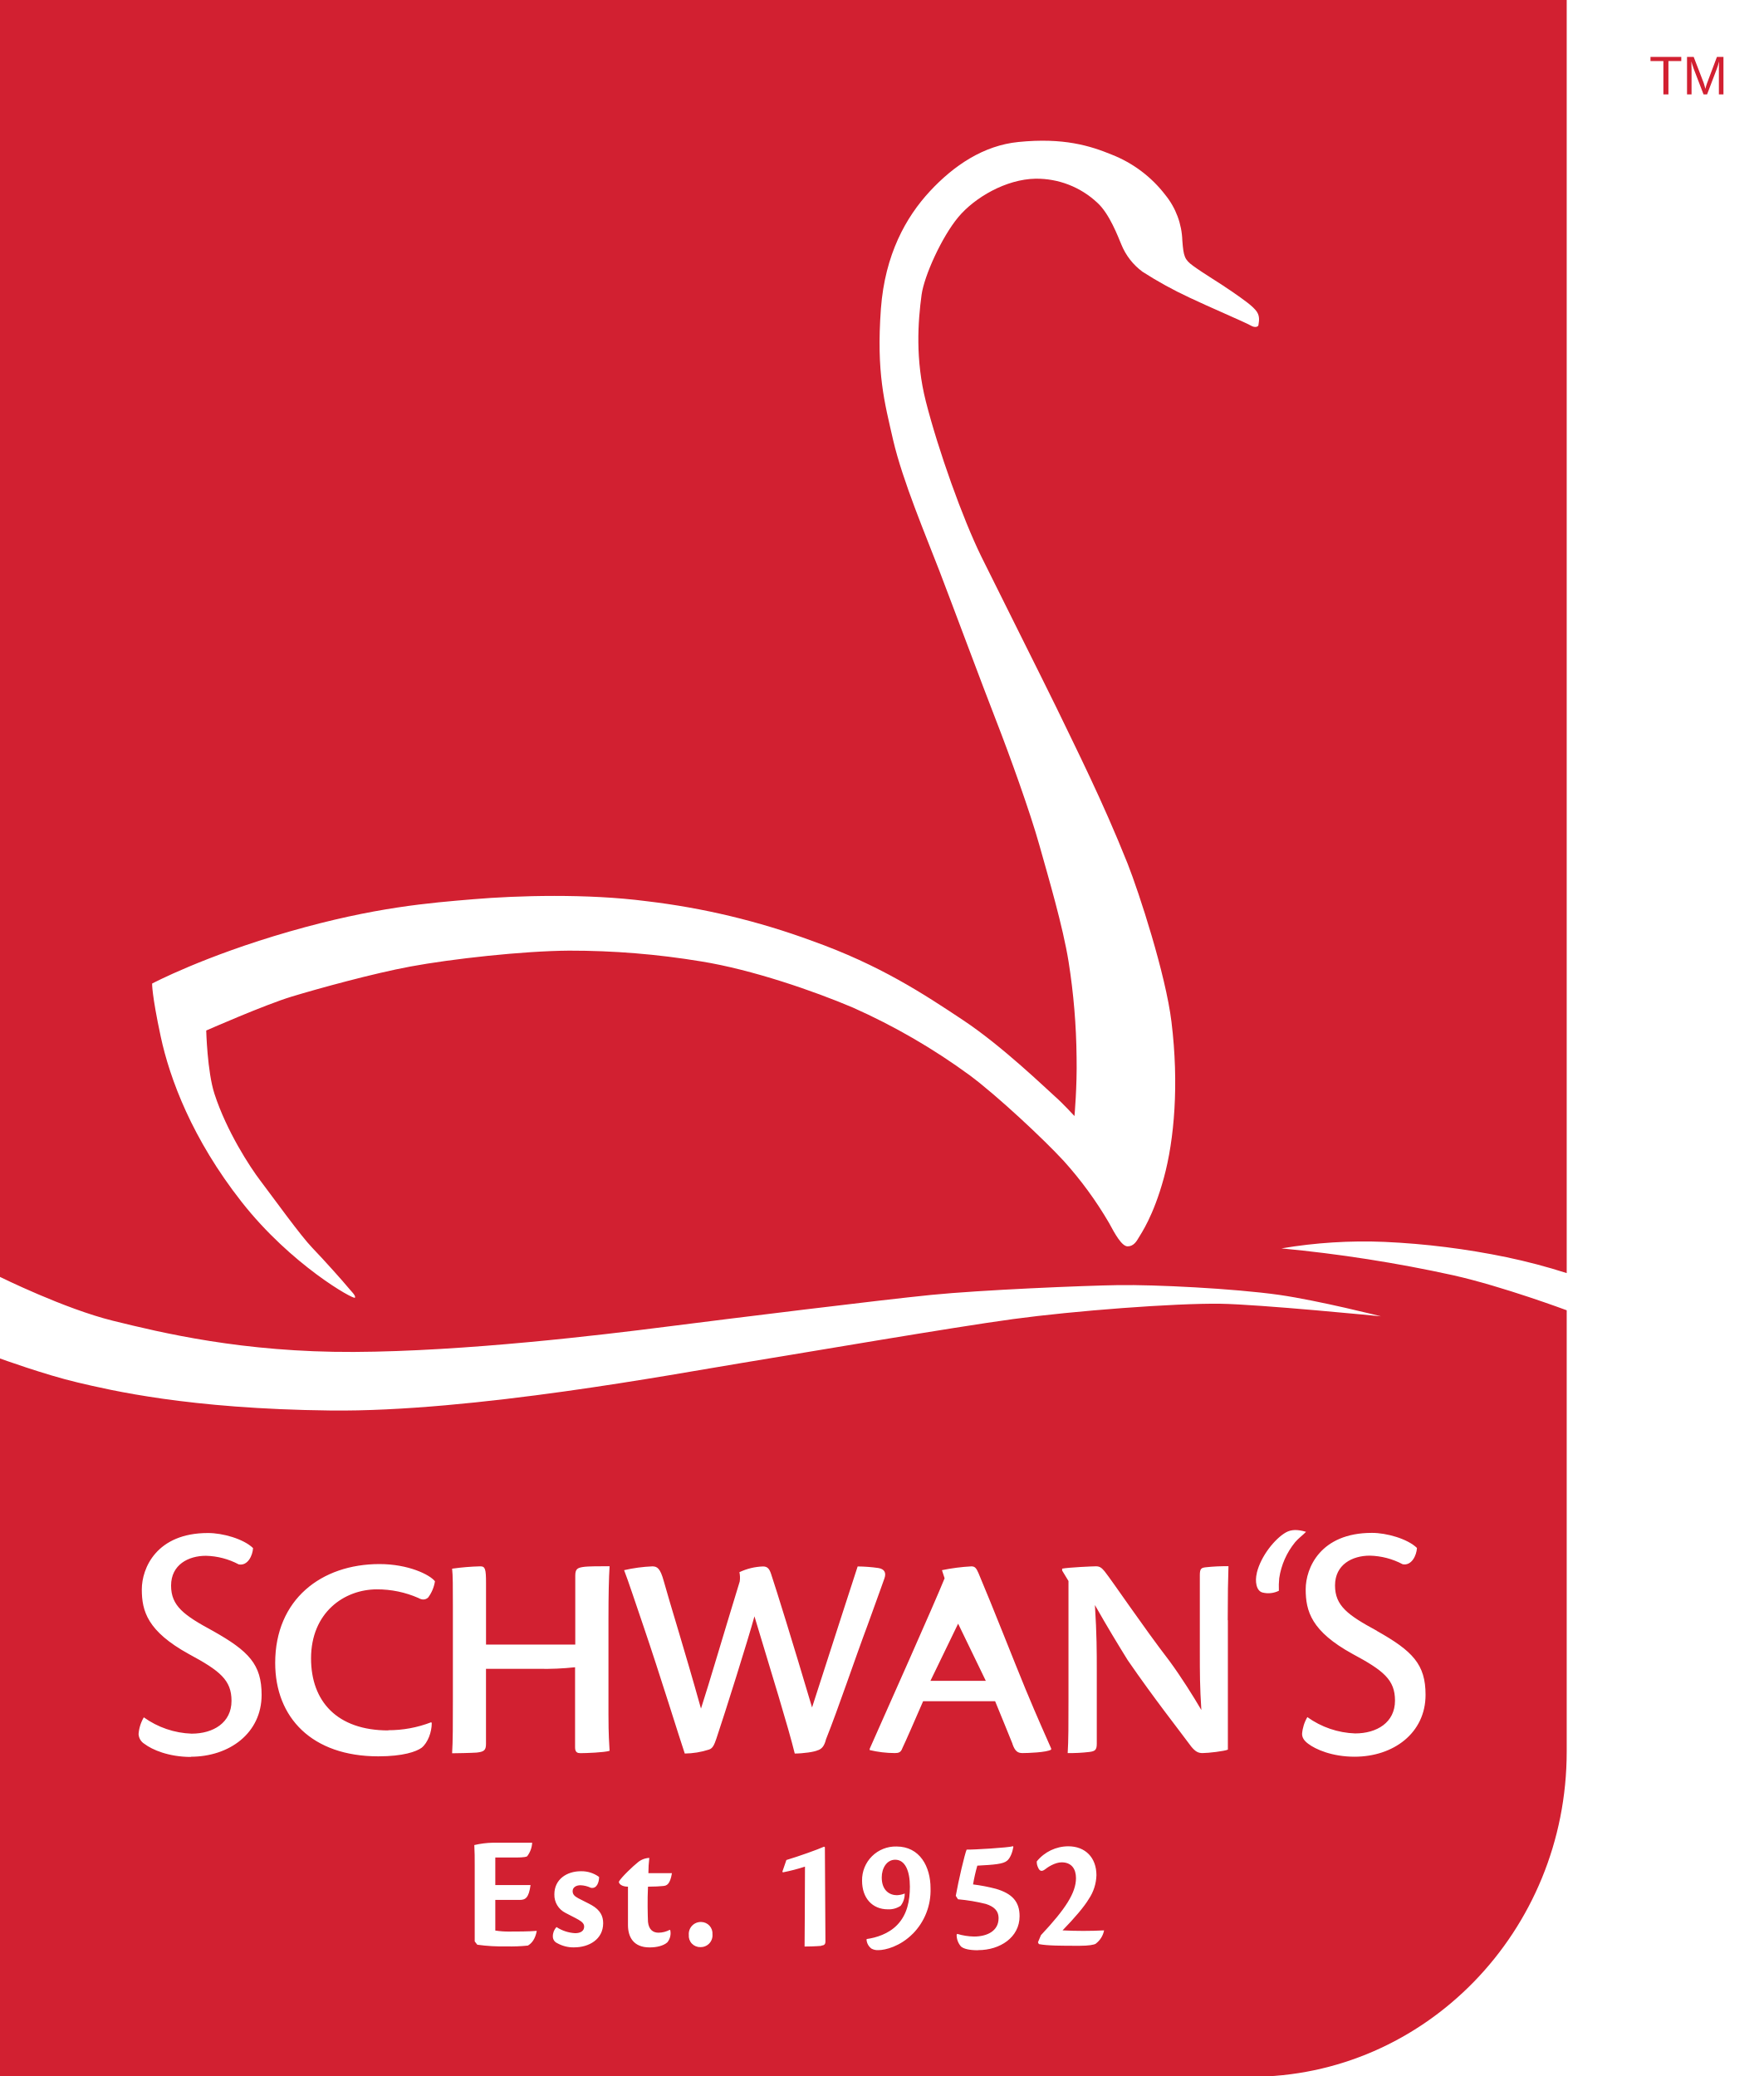
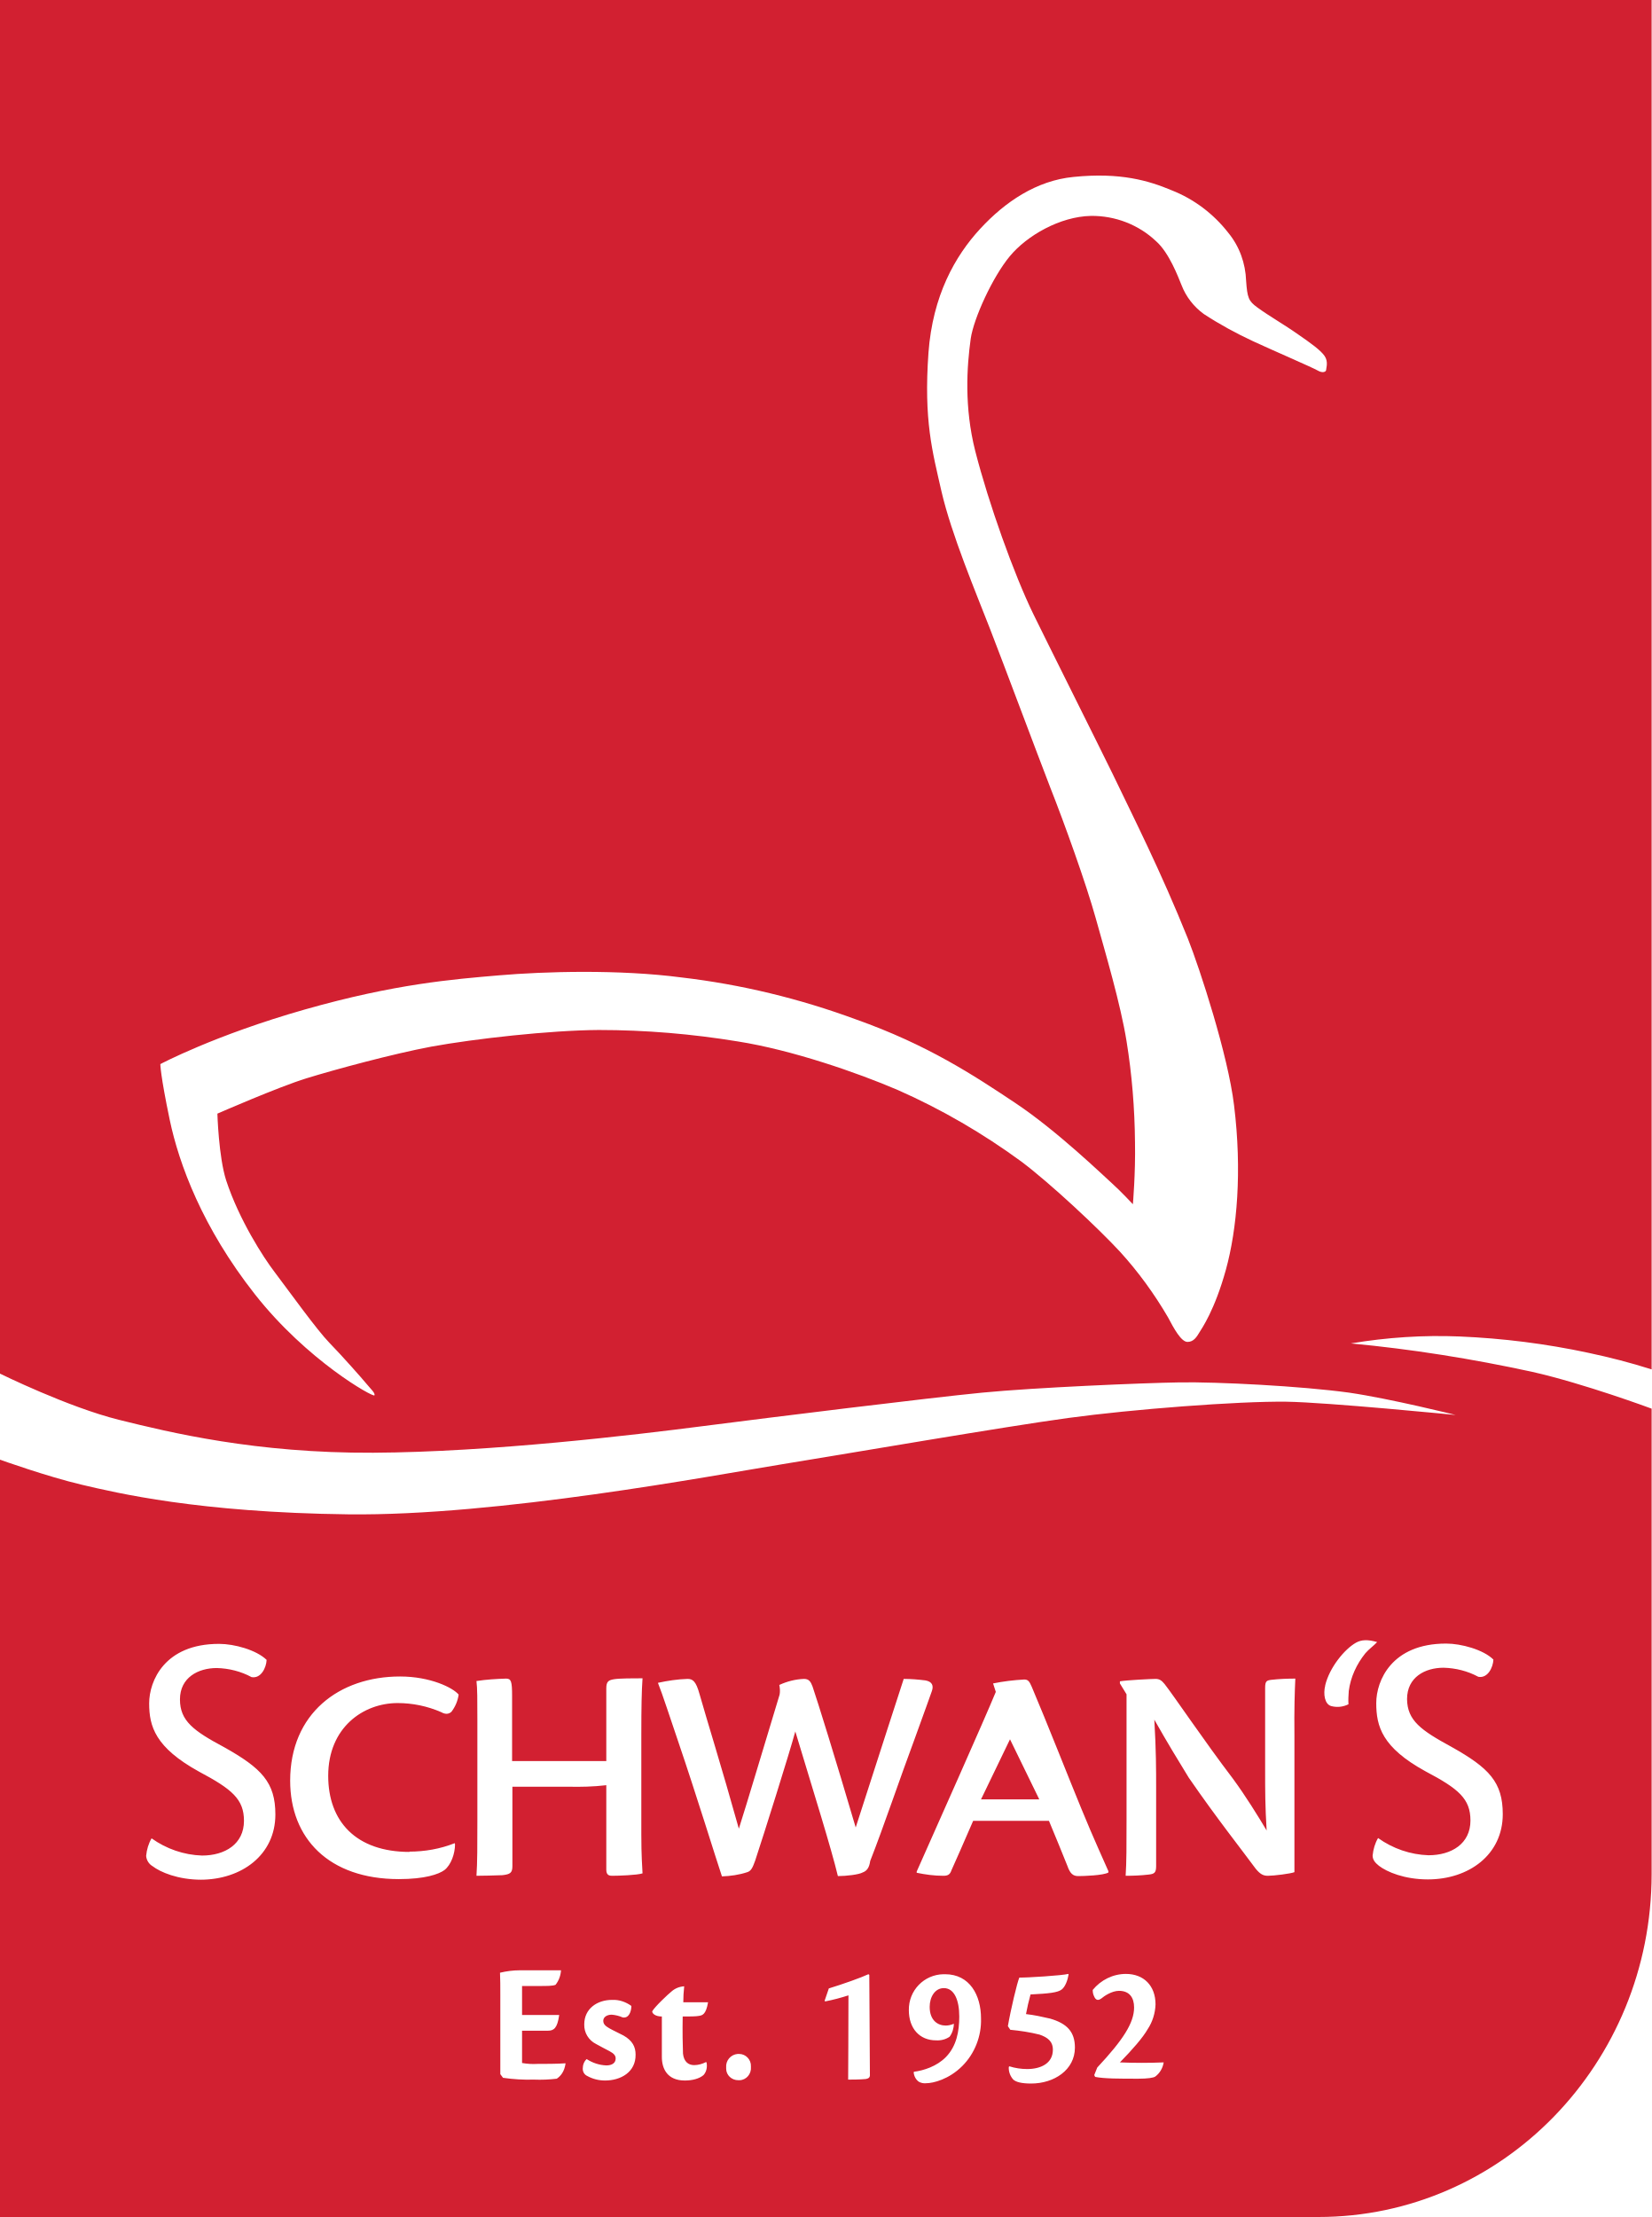
- <svg xmlns="http://www.w3.org/2000/svg" id="Layer_1" data-name="Layer 1" viewBox="0 0 615.67 724.91">
-   <defs>
-     <style>.cls-1,.cls-2{fill:#d22031;}.cls-2{font-size:19.02px;font-family:Arial;}</style>
-   </defs>
+ <svg xmlns="http://www.w3.org/2000/svg" version="1.1" id="Layer_1" x="0px" y="0px" viewBox="0 0 547 734.2" style="enable-background:new 0 0 547 734.2;" xml:space="preserve">
+   <style type="text/css">
+ 	.st0{fill:#D22031;}
+ </style>
  <g id="About-Us">
    <g id="Group-12">
-       <path id="Fill-3" class="cls-1" d="M482.14,459.64s-42.36-4.19-56.1-4.39c-16-.22-51.11,2.47-72.29,5.35s-71.16,11.47-94.58,15.3S165,493.1,115.37,492.53s-76.73-7.08-88.23-9.78S0,474.36,0,474.36V445.88S22.46,457,39.4,461.18s45.31,11.08,84.15,10.9,86.59-5.94,109.05-8.81,75.08-9.37,92.55-11.11,52.94-3.23,65.42-3.42,40.11,1.16,56.1,3.42c13.84,2,35.48,7.48,35.48,7.48m-1.43,109.85c12.53,7.05,17,11.71,17,22.31,0,13.37-11.23,21.62-24.78,21.62-7.82,0-13.58-2.53-16.23-4.55-1.42-1.07-2.1-2.13-2.1-3.44a13.59,13.59,0,0,1,1.84-5.84,30.42,30.42,0,0,0,16.68,5.7c7.57,0,13.92-3.81,13.92-11.46,0-7.24-3.94-10.47-14.85-16.32-14.36-7.89-16.33-14.92-16.33-22.56,0-7.39,5.11-19.69,23.1-19.69h0.1c4.94,0,12.28,2,15.65,5.26-0.14,2.62-1.88,6.3-5,5.69a25.67,25.67,0,0,0-11.46-3c-6.13,0-12.15,3.11-12.15,10.41,0,7.14,4.53,10.37,14.61,15.83m-28.55-30.92a25.8,25.8,0,0,0-5.54,12.55,30.24,30.24,0,0,0-.12,4.39,8.3,8.3,0,0,1-5.7.62c-2.24-.56-2.7-4-2-6.79l0-.1c1.41-5.83,6.3-11.93,10.18-14.12,1.82-1,3.94-1.1,7-.19-0.94,1-2.72,2.32-3.83,3.64M428.7,565.76v45.18c-1.18.55-6.84,1.21-8.84,1.21-1.54,0-2.5-.52-3.95-2.27-4.43-6-12.87-16.65-22.2-30.2-3.84-6.23-6.83-11.12-11.43-19.22,0.65,10.31.65,16.36,0.65,22.86v25.59c0,2.19-.65,2.58-2.51,2.84a57.68,57.68,0,0,1-7.65.4c0.28-4.31.28-10.14,0.28-18.78V552.06l-2.21-3.64v-0.67c2.21-.44,10.63-0.82,11.81-0.82,1.33,0,2,.55,3,1.74,3,3.8,13.27,19.1,22.61,31.26,4.18,5.68,8.41,12.45,11.18,17.18-0.53-8.1-.53-13.25-0.53-20V550c0-2.28.53-2.55,2.08-2.73a63.85,63.85,0,0,1,7.92-.37c-0.15,4.34-.26,10.13-0.26,18.82m-46.06,113c-0.62.38-2.54,0.72-5.6,0.72-6.44,0-11.3,0-14.28-.59l-0.32-.63,1.05-2.49c8.64-9.2,12.23-14.84,12.23-19.92,0-3.17-1.53-5.51-5-5.51-2.38,0-5,1.78-5.84,2.48-1.07.78-1.86,0.73-2.46-.81a4.25,4.25,0,0,1-.39-2,14.22,14.22,0,0,1,11-5.27c5.93,0,9.83,3.93,9.83,10.11a15.61,15.61,0,0,1-2.64,8.25c-1.64,2.75-5,6.69-9.19,11a141.46,141.46,0,0,0,14.5,0,7.57,7.57,0,0,1-2.88,4.62M353.5,608.91c-2-4.86-3.43-8.54-6.06-14.87H322.3c-3,6.89-6,13.81-7.23,16.36-0.53,1.52-1.33,1.75-2.66,1.75a38.55,38.55,0,0,1-8.77-1.05v-0.44c5.88-13.26,22.61-50.74,26.16-59.54l-0.92-2.84a69.44,69.44,0,0,1,10.27-1.33c1.18,0,1.71.55,2.5,2.41C346.52,560.86,354.4,581,358,589.69c4.33,10.45,7.48,17.35,9,20.85v0.4c-1.56,1-8.3,1.21-10,1.21s-2.64-.66-3.53-3.24m-12,72.09c-3.18,0-5-.52-5.93-1.29a6.09,6.09,0,0,1-1.54-4.18l0.23-.24a21.31,21.31,0,0,0,5.87.92c4.37,0,8.54-1.83,8.54-6.38,0-2.8-1.77-4.12-4.43-5a63.83,63.83,0,0,0-9.74-1.63L333.7,662c0.94-5.34,3.13-14.64,3.79-16.14,2.2,0.06,14.55-.66,16.22-1.19l0.1,0.23c-0.32,1.92-1.11,4-2.23,4.86-1.32,1.11-4.35,1.39-10.36,1.7a61.86,61.86,0,0,0-1.49,6.55,61.49,61.49,0,0,1,8,1.54c5.5,1.63,8.25,4.33,8.25,9.56,0,7.4-6.84,11.85-14.45,11.85m-22.85-5.72c-4.39,4.43-9.58,5.72-12,5.72a4.52,4.52,0,0,1-2.4-.52,4.28,4.28,0,0,1-1.74-3.12l0.07-.24c3.24-.44,7.61-1.77,10.65-4.93,3.49-3.62,4.42-8.46,4.42-13.36,0-5.5-1.67-9.4-5.12-9.4-3,0-4.71,3-4.71,6.18,0,4.6,2.79,6.21,5.31,6.21a8,8,0,0,0,2.71-.59,6.75,6.75,0,0,1-1.41,4.28,7.41,7.41,0,0,1-4.48,1.24c-5.37,0-9-3.87-9-10A11.73,11.73,0,0,1,313,644.77c8.16,0,11.89,7.05,11.89,14.58a21.57,21.57,0,0,1-6.24,15.94m-33-64.19c-1.18.66-5.38,1.21-8.17,1.21-2.25-9.2-8-27.73-14.07-47.91-2.1,7.71-10.26,33.7-13.31,42.75-0.75,2.18-1.28,3.39-2.61,3.79a28.26,28.26,0,0,1-8.41,1.37c-1.71-5-8.72-27.73-14.49-44.67-2.52-7.32-5.25-15.69-6.69-19.36a53.87,53.87,0,0,1,9.84-1.33c1.71,0,2.78.67,4,5.12,2.36,8.52,7.1,23.43,13,44.55,2.74-8.4,8.29-27.35,13.53-44.4a9.23,9.23,0,0,0-.11-3.24,21.05,21.05,0,0,1,8.25-2c1.59,0,2.23.92,2.78,2.54,1.86,5.57,7.39,23.31,14.33,46.7,9.2-28.69,13.42-41.43,15.92-49.24a54.46,54.46,0,0,1,7.23.55c2.25,0.37,2.78,1.74,2.12,3.62-0.41,1.1-2,5.68-5.81,16.13-4.61,12.32-10.26,29.22-14.59,40.06-0.54,2.15-1.29,3.24-2.74,3.8m1.12,68.33c-2,.18-4.84.23-5.86,0.23,0-3.07.14-15.37,0.14-27.9a65.76,65.76,0,0,1-7.71,2l-0.18-.25,1.4-4.06c4.62-1.39,10.82-3.62,13.14-4.65L288,645c0,3.85.19,28.25,0.19,32.88,0,1.16-.48,1.39-1.46,1.51m-42.24.51a3.93,3.93,0,0,1-4-4.25,4.19,4.19,0,0,1,4.34-4.52h0a4,4,0,0,1,3.92,4.31,4.11,4.11,0,0,1-4.29,4.46m-18.22-8.81c0.28,2.73,1.77,3.78,3.68,3.78a8.65,8.65,0,0,0,3.92-1l0.17,0.11a5.05,5.05,0,0,1-1,4.25c-1.35,1.21-3.69,1.78-6.21,1.78-5.73,0-7.55-3.76-7.55-7.81v-13.4c-2.19,0-3.18-1-3.18-1.73,0.79-1.55,5.37-5.8,6.34-6.52a6.73,6.73,0,0,1,4.29-1.8,45.31,45.31,0,0,0-.32,5.34h8.22c-0.67,4.07-1.92,4.35-3,4.47s-3.11.24-5.36,0.24c-0.24,4.56-.1,10,0,12.34m-13.48-59.76c-1.82.56-8.14,0.8-10.12,0.8-0.95,0-1.86-.24-1.86-2v-28a97.65,97.65,0,0,1-12.73.55H169.68v26.25c0,2.29-.81,2.72-3.28,3-1.86.13-7.26,0.24-8.55,0.24,0.27-4.2.27-10.14,0.27-18.66V560.86c0-6.89,0-10.82-.27-13.1a84.06,84.06,0,0,1,9.84-.82c1.71,0,2,.92,2,5.82v21.51h31.16V550.18c0-2.32.8-2.69,2.62-3s6.58-.27,9.36-0.27c-0.26,4.17-.39,9.85-0.39,18.38v33.44c0,7.06.26,10.3,0.39,12.6M200.4,680a11.64,11.64,0,0,1-5.88-1.49,2.54,2.54,0,0,1-1.5-2.36,4.69,4.69,0,0,1,1.27-3.25,13.23,13.23,0,0,0,6.53,2.14c1.91,0,3.13-.8,3.13-2.28,0-.91-0.52-1.59-2-2.44s-2.85-1.45-4.52-2.37a7,7,0,0,1-3.88-6.47c0-5.25,4.34-8.07,9.23-8.07h0.05a10.31,10.31,0,0,1,6.34,2c0,1.75-.75,4.22-2.89,3.78a9.21,9.21,0,0,0-3.6-.89c-1.63,0-2.75.81-2.75,2.05s0.79,1.84,2,2.51,3.59,1.77,4.66,2.4c3,1.71,4,3.84,4,6.28,0,5.7-5,8.45-10.12,8.45m-16.11-.63a56.93,56.93,0,0,1-7.56.29,62.84,62.84,0,0,1-10.16-.58l-0.9-1.16V651.49c0-2.77,0-4.76-.14-7.22a30.69,30.69,0,0,1,6.49-.82h13.71a8.42,8.42,0,0,1-1.77,4.76c-0.85.41-2.8,0.41-5.28,0.41h-5.82v9.61h12.31c-0.61,4.44-1.77,5.19-3.73,5.19h-8.58v10.7a29.34,29.34,0,0,0,5.12.35c2.28,0,6.57,0,9.33-.24l0,0.14c-0.52,2.69-1.68,4.18-3.08,5m-48.81-75.2a41.25,41.25,0,0,0,15.1-2.8l0.15,0.38c0,3-1.33,6.77-3.53,8.54-1.87,1.36-6.47,3-15.13,3-23.15,0-36-13.52-36-32.62,0-22.19,16.15-34.52,36.42-34.52,10,0,17.49,3.65,19.36,6a12.68,12.68,0,0,1-2.4,5.71c-0.91.78-2,.93-3.41,0.12a35.69,35.69,0,0,0-14.45-3c-11.43,0-23,8.1-23,24.11,0,15,9.09,25.15,27,25.15m-68.91,9.26c-7.81,0-13.59-2.53-16.24-4.55a4.28,4.28,0,0,1-2.07-3.44,13.47,13.47,0,0,1,1.83-5.84,30.44,30.44,0,0,0,16.69,5.7c7.56,0,13.93-3.81,13.93-11.46,0-7.24-4-10.47-14.86-16.32C51.49,569.62,49.51,562.59,49.51,555c0-7.39,5.11-19.69,23.08-19.69h0.1c5,0,12.29,2,15.66,5.26-0.14,2.62-1.87,6.3-5,5.69a25.65,25.65,0,0,0-11.46-3c-6.12,0-12.16,3.11-12.16,10.41,0,7.14,4.53,10.37,14.61,15.83,12.54,7.05,17,11.71,17,22.31,0,13.37-11.24,21.62-24.78,21.62m-13.42-270s18-9.56,47.91-18.15,49.07-10,64.29-11.29,39.77-2,60.37.69a252.41,252.41,0,0,1,57.79,13.85c23.69,8.43,39,18.55,52.78,27.71s29.16,24.09,32,26.58,6.86,6.89,6.86,6.89,0.94-10.33.74-20.46a227.19,227.19,0,0,0-2.8-33.48c-2-12.41-7-29.25-10.21-40.72s-10.43-31.53-15.06-43.39-15.23-40.34-19.86-52.4S315.17,168,311.83,153.67c-3-13.2-5.9-23.35-4.27-45.88,1.42-18.94,8.75-32,17.1-41s18.72-16,30.92-17.21c15.72-1.59,25.1,1.34,32.54,4.4A43.69,43.69,0,0,1,406.88,68.1,26.59,26.59,0,0,1,412.8,84c0.42,5.55.78,6.65,3.72,8.8,4.12,3,8.75,5.63,13.61,9,4.19,2.92,7.42,5.16,8.7,7.08s0.55,4,.55,4.58-1.12,1.16-2.75.18-15.43-6.88-21.38-9.74a138.07,138.07,0,0,1-16.34-9,22.1,22.1,0,0,1-7.42-9.56c-1.13-2.67-4.12-10.71-8.36-14.54a30.93,30.93,0,0,0-21.58-8.4c-10.25.18-21.18,6.5-26.94,13.38s-11.92,20.46-12.85,27.16c-1.27,9.36-2.22,22.66,1.5,37.27,4.38,17.17,12.83,40.81,19.34,54.1,3.93,8,22.05,44.18,26.23,52.76,6.94,14.44,15.93,32.13,24.87,54.51,4,10.15,13.28,38.61,15.31,55.25,2.66,21.75,1,41.07-2.67,54.5s-8,19.49-8.76,20.82-1.83,3.06-3.88,3.06-4.46-4.39-6.52-8.23a130.74,130.74,0,0,0-15.78-21.59c-7.08-7.66-23-22.58-32.74-29.85a221.18,221.18,0,0,0-40.86-23.7c-13.52-5.75-35.2-13.27-53-16.13a279.5,279.5,0,0,0-46.07-3.76c-16.19.11-41.08,2.88-55.45,5.55-12.83,2.37-32,7.64-41.44,10.5S72,359.84,72,359.84s0.36,14.34,2.87,22.09c4.26,13.11,12.43,25.62,16,30.3,4.88,6.45,14.11,19.3,18.19,23.52s11,12,12.26,13.57,3,3.06,2.6,3.82-22.3-11.47-39.56-33.45-25.09-43-28.25-57.75-3-18.54-3-18.54m430.27,90.25A269.66,269.66,0,0,1,526,439a209.13,209.13,0,0,1,21,5.55V-9H0V725.2H436.63C497.57,725.2,547,674.36,547,611.64V457.53s-22.31-8.33-39.6-12.22a498.46,498.46,0,0,0-60-9.39,172.77,172.77,0,0,1,36-2.27" />
-       <polygon id="Triangle-3" class="cls-1" points="334.52 566.96 344.19 586.93 324.85 586.93 334.52 566.96" />
+       <path id="Fill-3" class="st0" d="M482.1,468.6c0,0-42.4-4.2-56.1-4.4c-16-0.2-51.1,2.5-72.3,5.4s-71.2,11.5-94.6,15.3    s-94.2,17.2-143.8,16.6s-76.7-7.1-88.2-9.8S0,483.4,0,483.4v-28.5c0,0,22.5,11.1,39.4,15.3s45.3,11.1,84.2,10.9    s86.6-5.9,109.1-8.8s75.1-9.4,92.6-11.1s52.9-3.2,65.4-3.4s40.1,1.2,56.1,3.4C460.5,463.2,482.2,468.6,482.1,468.6 M480.7,578.5    c12.5,7,17,11.7,17,22.3c0,13.4-11.2,21.6-24.8,21.6c-7.8,0-13.6-2.5-16.2-4.5c-1.4-1.1-2.1-2.1-2.1-3.4c0.2-2.1,0.8-4.1,1.8-5.8    c4.9,3.5,10.7,5.5,16.7,5.7c7.6,0,13.9-3.8,13.9-11.5c0-7.2-3.9-10.5-14.9-16.3c-14.4-7.9-16.3-14.9-16.3-22.6    c0-7.4,5.1-19.7,23.1-19.7h0.1c4.9,0,12.3,2,15.6,5.3c-0.1,2.6-1.9,6.3-5,5.7c-3.5-1.9-7.5-2.9-11.5-3c-6.1,0-12.1,3.1-12.1,10.4    C466.1,569.8,470.6,573,480.7,578.5 M452.2,547.5c-2.9,3.6-4.9,7.9-5.5,12.5c-0.1,1.5-0.2,2.9-0.1,4.4c-1.8,0.9-3.8,1.1-5.7,0.6    c-2.2-0.6-2.7-4-2-6.8v-0.1c1.4-5.8,6.3-11.9,10.2-14.1c1.8-1,3.9-1.1,7-0.2C455.1,544.9,453.3,546.2,452.2,547.5 M428.7,574.8    v45.2c-1.2,0.5-6.8,1.2-8.8,1.2c-1.5,0-2.5-0.5-4-2.3c-4.4-6-12.9-16.7-22.2-30.2c-3.8-6.2-6.8-11.1-11.4-19.2    c0.6,10.3,0.6,16.4,0.6,22.9v25.6c0,2.2-0.6,2.6-2.5,2.8c-2.5,0.3-5.1,0.4-7.6,0.4c0.3-4.3,0.3-10.1,0.3-18.8v-41.3l-2.2-3.6v-0.7    c2.2-0.4,10.6-0.8,11.8-0.8c1.3,0,2,0.5,3,1.7c3,3.8,13.3,19.1,22.6,31.3c4.2,5.7,8.4,12.5,11.2,17.2c-0.5-8.1-0.5-13.2-0.5-20    V559c0-2.3,0.5-2.5,2.1-2.7c2.6-0.3,5.3-0.4,7.9-0.4C428.8,560.2,428.6,566,428.7,574.8 M382.6,687.7c-0.6,0.4-2.5,0.7-5.6,0.7    c-6.4,0-11.3,0-14.3-0.6l-0.3-0.6l1-2.5c8.6-9.2,12.2-14.8,12.2-19.9c0-3.2-1.5-5.5-5-5.5c-2.4,0-5,1.8-5.8,2.5    c-1.1,0.8-1.9,0.7-2.5-0.8c-0.3-0.6-0.4-1.3-0.4-2c2.7-3.3,6.7-5.3,11-5.3c5.9,0,9.8,3.9,9.8,10.1c-0.1,2.9-1,5.8-2.6,8.2    c-1.6,2.8-5,6.7-9.2,11c4.8,0.2,9.7,0.2,14.5,0C385.1,684.9,384.1,686.6,382.6,687.7 M353.5,617.9c-2-4.9-3.4-8.5-6.1-14.9h-25.1    c-3,6.9-6,13.8-7.2,16.4c-0.5,1.5-1.3,1.8-2.7,1.8c-3,0-5.9-0.4-8.8-1v-0.4c5.9-13.3,22.6-50.7,26.2-59.5l-0.9-2.8    c3.4-0.7,6.8-1.1,10.3-1.3c1.2,0,1.7,0.5,2.5,2.4c4.9,11.5,12.8,31.6,16.4,40.3c4.3,10.5,7.5,17.3,9,20.8v0.4    c-1.6,1-8.3,1.2-10,1.2S354.4,620.5,353.5,617.9 M341.5,690c-3.2,0-5-0.5-5.9-1.3c-1-1.1-1.6-2.6-1.5-4.2l0.2-0.2    c1.9,0.6,3.9,0.9,5.9,0.9c4.4,0,8.5-1.8,8.5-6.4c0-2.8-1.8-4.1-4.4-5c-3.2-0.8-6.5-1.3-9.7-1.6l-0.8-1.2    c0.9-5.3,3.1-14.6,3.8-16.1c2.2,0.1,14.5-0.7,16.2-1.2l0.1,0.2c-0.3,1.9-1.1,4-2.2,4.9c-1.3,1.1-4.4,1.4-10.4,1.7    c-0.6,2.2-1.1,4.3-1.5,6.5c2.7,0.3,5.4,0.9,8,1.5c5.5,1.6,8.2,4.3,8.2,9.6C356,685.5,349.1,690,341.5,690 M318.7,684.2    c-4.4,4.4-9.6,5.7-12,5.7c-0.8,0.1-1.7-0.1-2.4-0.5c-1-0.7-1.6-1.9-1.7-3.1l0.1-0.2c3.2-0.4,7.6-1.8,10.6-4.9    c3.5-3.6,4.4-8.5,4.4-13.4c0-5.5-1.7-9.4-5.1-9.4c-3,0-4.7,3-4.7,6.2c0,4.6,2.8,6.2,5.3,6.2c0.9,0,1.8-0.2,2.7-0.6    c0,1.5-0.5,3.1-1.4,4.3c-1.3,0.9-2.9,1.3-4.5,1.2c-5.4,0-9-3.9-9-10c-0.1-6.5,5-11.8,11.5-11.9c0.2,0,0.3,0,0.5,0    c8.2,0,11.9,7,11.9,14.6C325.1,674.3,322.8,680.1,318.7,684.2 M285.7,620.1c-1.2,0.7-5.4,1.2-8.2,1.2c-2.2-9.2-8-27.7-14.1-47.9    c-2.1,7.7-10.3,33.7-13.3,42.8c-0.8,2.2-1.3,3.4-2.6,3.8c-2.7,0.9-5.6,1.3-8.4,1.4c-1.7-5-8.7-27.7-14.5-44.7    c-2.5-7.3-5.2-15.7-6.7-19.4c3.2-0.7,6.5-1.2,9.8-1.3c1.7,0,2.8,0.7,4,5.1c2.4,8.5,7.1,23.4,13,44.5c2.7-8.4,8.3-27.3,13.5-44.4    c0.2-1.1,0.1-2.2-0.1-3.2c2.6-1.2,5.4-1.9,8.2-2c1.6,0,2.2,0.9,2.8,2.5c1.9,5.6,7.4,23.3,14.3,46.7c9.2-28.7,13.4-41.4,15.9-49.2    c2.4,0,4.8,0.2,7.2,0.5c2.2,0.4,2.8,1.7,2.1,3.6c-0.4,1.1-2,5.7-5.8,16.1c-4.6,12.3-10.3,29.2-14.6,40.1    C287.9,618.5,287.1,619.6,285.7,620.1 M286.8,688.5c-2,0.2-4.8,0.2-5.9,0.2c0-3.1,0.1-15.4,0.1-27.9c-2.5,0.8-5.1,1.5-7.7,2    l-0.2-0.2l1.4-4.1c4.6-1.4,10.8-3.6,13.1-4.7l0.3,0.2c0,3.8,0.2,28.2,0.2,32.9C288.2,688,287.7,688.3,286.8,688.5 M244.5,688.9    c-2.2,0-4-1.7-4-3.8c0-0.1,0-0.3,0-0.4c-0.2-2.3,1.5-4.3,3.8-4.5c0.2,0,0.3,0,0.5,0l0,0c2.2,0,4,1.9,3.9,4.1c0,0.1,0,0.2,0,0.2    c0.2,2.3-1.5,4.3-3.7,4.4C244.8,688.9,244.6,688.9,244.5,688.9 M226.2,680.1c0.3,2.7,1.8,3.8,3.7,3.8c1.4,0,2.7-0.4,3.9-1l0.2,0.1    c0.3,1.5,0,3.1-1,4.2c-1.4,1.2-3.7,1.8-6.2,1.8c-5.7,0-7.6-3.8-7.6-7.8v-13.4c-2.2,0-3.2-1-3.2-1.7c0.8-1.5,5.4-5.8,6.3-6.5    c1.2-1.1,2.7-1.7,4.3-1.8c-0.2,1.8-0.3,3.6-0.3,5.3h8.2c-0.7,4.1-1.9,4.3-3,4.5s-3.1,0.2-5.4,0.2    C226,672.4,226.1,677.8,226.2,680.1 M212.8,620.4c-1.8,0.6-8.1,0.8-10.1,0.8c-0.9,0-1.9-0.2-1.9-2v-28c-4.2,0.5-8.5,0.6-12.7,0.5    h-18.4V618c0,2.3-0.8,2.7-3.3,3c-1.9,0.1-7.3,0.2-8.6,0.2c0.3-4.2,0.3-10.1,0.3-18.7v-32.7c0-6.9,0-10.8-0.3-13.1    c3.3-0.5,6.5-0.7,9.8-0.8c1.7,0,2,0.9,2,5.8v21.5h31.2v-24.1c0-2.3,0.8-2.7,2.6-3s6.6-0.3,9.4-0.3c-0.3,4.2-0.4,9.8-0.4,18.4v33.4    C212.4,614.8,212.7,618,212.8,620.4 M200.4,689c-2.1,0-4.1-0.5-5.9-1.5c-0.9-0.4-1.5-1.3-1.5-2.4c0-1.2,0.4-2.4,1.3-3.2    c2,1.3,4.2,2,6.5,2.1c1.9,0,3.1-0.8,3.1-2.3c0-0.9-0.5-1.6-2-2.4s-2.9-1.5-4.5-2.4c-2.4-1.2-4-3.7-3.9-6.5c0-5.2,4.3-8.1,9.2-8.1    h0.1c2.3-0.1,4.5,0.7,6.3,2c0,1.8-0.8,4.2-2.9,3.8c-1.1-0.5-2.4-0.8-3.6-0.9c-1.6,0-2.8,0.8-2.8,2s0.8,1.8,2,2.5s3.6,1.8,4.7,2.4    c3,1.7,4,3.8,4,6.3C210.6,686.2,205.6,689,200.4,689 M184.4,688.4c-2.5,0.3-5,0.4-7.6,0.3c-3.4,0.1-6.8-0.1-10.2-0.6l-0.9-1.2    v-26.4c0-2.8,0-4.8-0.1-7.2c2.1-0.5,4.3-0.8,6.5-0.8h13.7c-0.1,1.7-0.7,3.4-1.8,4.8c-0.9,0.4-2.8,0.4-5.3,0.4h-5.8v9.6h12.3    c-0.6,4.4-1.8,5.2-3.7,5.2h-8.6v10.7c1.7,0.3,3.4,0.4,5.1,0.3c2.3,0,6.6,0,9.3-0.2v0.1C186.9,686.1,185.7,687.5,184.4,688.4     M135.5,613.2c5.2,0,10.3-0.9,15.1-2.8l0.1,0.4c0,3-1.3,6.8-3.5,8.5c-1.9,1.4-6.5,3-15.1,3c-23.2,0-36-13.5-36-32.6    c0-22.2,16.2-34.5,36.4-34.5c10,0,17.5,3.7,19.4,6c-0.3,2.1-1.1,4-2.4,5.7c-0.9,0.8-2,0.9-3.4,0.1c-4.6-2-9.5-3-14.4-3    c-11.4,0-23,8.1-23,24.1c0,15,9.1,25.2,27,25.2 M66.7,622.5c-7.8,0-13.6-2.5-16.2-4.5c-1.2-0.7-2-2-2.1-3.4    c0.2-2.1,0.8-4.1,1.8-5.8c4.9,3.5,10.7,5.5,16.7,5.7c7.6,0,13.9-3.8,13.9-11.5c0-7.2-4-10.5-14.9-16.3c-14.5-8-16.5-15-16.5-22.6    c0-7.4,5.1-19.7,23.1-19.7h0.1c5,0,12.3,2,15.7,5.3c-0.1,2.6-1.9,6.3-5,5.7c-3.5-1.9-7.5-2.9-11.5-3c-6.1,0-12.2,3.1-12.2,10.4    c0,7.1,4.5,10.4,14.6,15.8c12.5,7,17,11.7,17,22.3c0,13.4-11.2,21.6-24.8,21.6 M53.1,352.4c0,0,18-9.6,47.9-18.1    s49.1-10,64.3-11.3s39.8-2,60.4,0.7c19.7,2.3,39.1,7,57.8,13.9c23.7,8.4,39,18.5,52.8,27.7s29.2,24.1,32,26.6s6.9,6.9,6.9,6.9    s0.9-10.3,0.7-20.5c-0.1-11.2-1-22.4-2.8-33.5c-2-12.4-7-29.2-10.2-40.7s-10.4-31.5-15.1-43.4c-4.6-11.9-15.2-40.3-19.9-52.4    s-12.8-31.3-16.1-45.6c-3-13.2-5.9-23.4-4.3-45.9c1.4-18.9,8.8-32,17.1-41s18.7-16,30.9-17.2c15.7-1.6,25.1,1.3,32.5,4.4    c7.4,2.9,13.9,7.8,18.8,14.1c3.7,4.5,5.7,10.1,5.9,15.9c0.4,5.6,0.8,6.7,3.7,8.8c4.1,3,8.8,5.6,13.6,9c4.2,2.9,7.4,5.2,8.7,7.1    s0.5,4,0.5,4.6s-1.1,1.2-2.8,0.2s-15.4-6.9-21.4-9.7c-5.6-2.6-11.1-5.6-16.3-9c-3.3-2.4-5.9-5.7-7.4-9.6    c-1.1-2.7-4.1-10.7-8.4-14.5c-5.8-5.5-13.6-8.5-21.6-8.4c-10.2,0.2-21.2,6.5-26.9,13.4s-11.9,20.5-12.9,27.2    c-1.3,9.4-2.2,22.7,1.5,37.3c4.4,17.2,12.8,40.8,19.3,54.1c3.9,8,22,44.2,26.2,52.8c6.9,14.4,15.9,32.1,24.9,54.5    c4,10.1,13.3,38.6,15.3,55.2c2.7,21.8,1,41.1-2.7,54.5s-8,19.5-8.8,20.8s-1.8,3.1-3.9,3.1s-4.5-4.4-6.5-8.2    c-4.5-7.7-9.8-15-15.8-21.6c-7.1-7.7-23-22.6-32.7-29.9c-12.7-9.3-26.4-17.3-40.9-23.7c-13.5-5.8-35.2-13.3-53-16.1    c-15.2-2.5-30.6-3.8-46.1-3.8c-16.2,0.1-41.1,2.9-55.4,5.5c-12.8,2.4-32,7.6-41.4,10.5S72,368.8,72,368.8s0.4,14.3,2.9,22.1    c4.3,13.1,12.4,25.6,16,30.3c4.9,6.5,14.1,19.3,18.2,23.5s11,12,12.3,13.6s3,3.1,2.6,3.8s-22.3-11.5-39.6-33.5s-25.1-43-28.2-57.8    S53.1,352.4,53.1,352.4 M483.4,442.6c14.3,0.6,28.6,2.4,42.6,5.4c7.1,1.5,14.1,3.3,21,5.5V0H0v734.2h436.6    c60.9,0,110.4-50.8,110.4-113.6V466.5c0,0-22.3-8.3-39.6-12.2c-19.8-4.3-39.8-7.5-60-9.4C459.3,442.9,471.4,442.1,483.4,442.6" />
+       <polygon id="Triangle-3" class="st0" points="334.5,576 344.2,595.9 324.9,595.9   " />
    </g>
  </g>
-   <text class="cls-2" transform="translate(575.83 32.96)">TM</text>
</svg>
